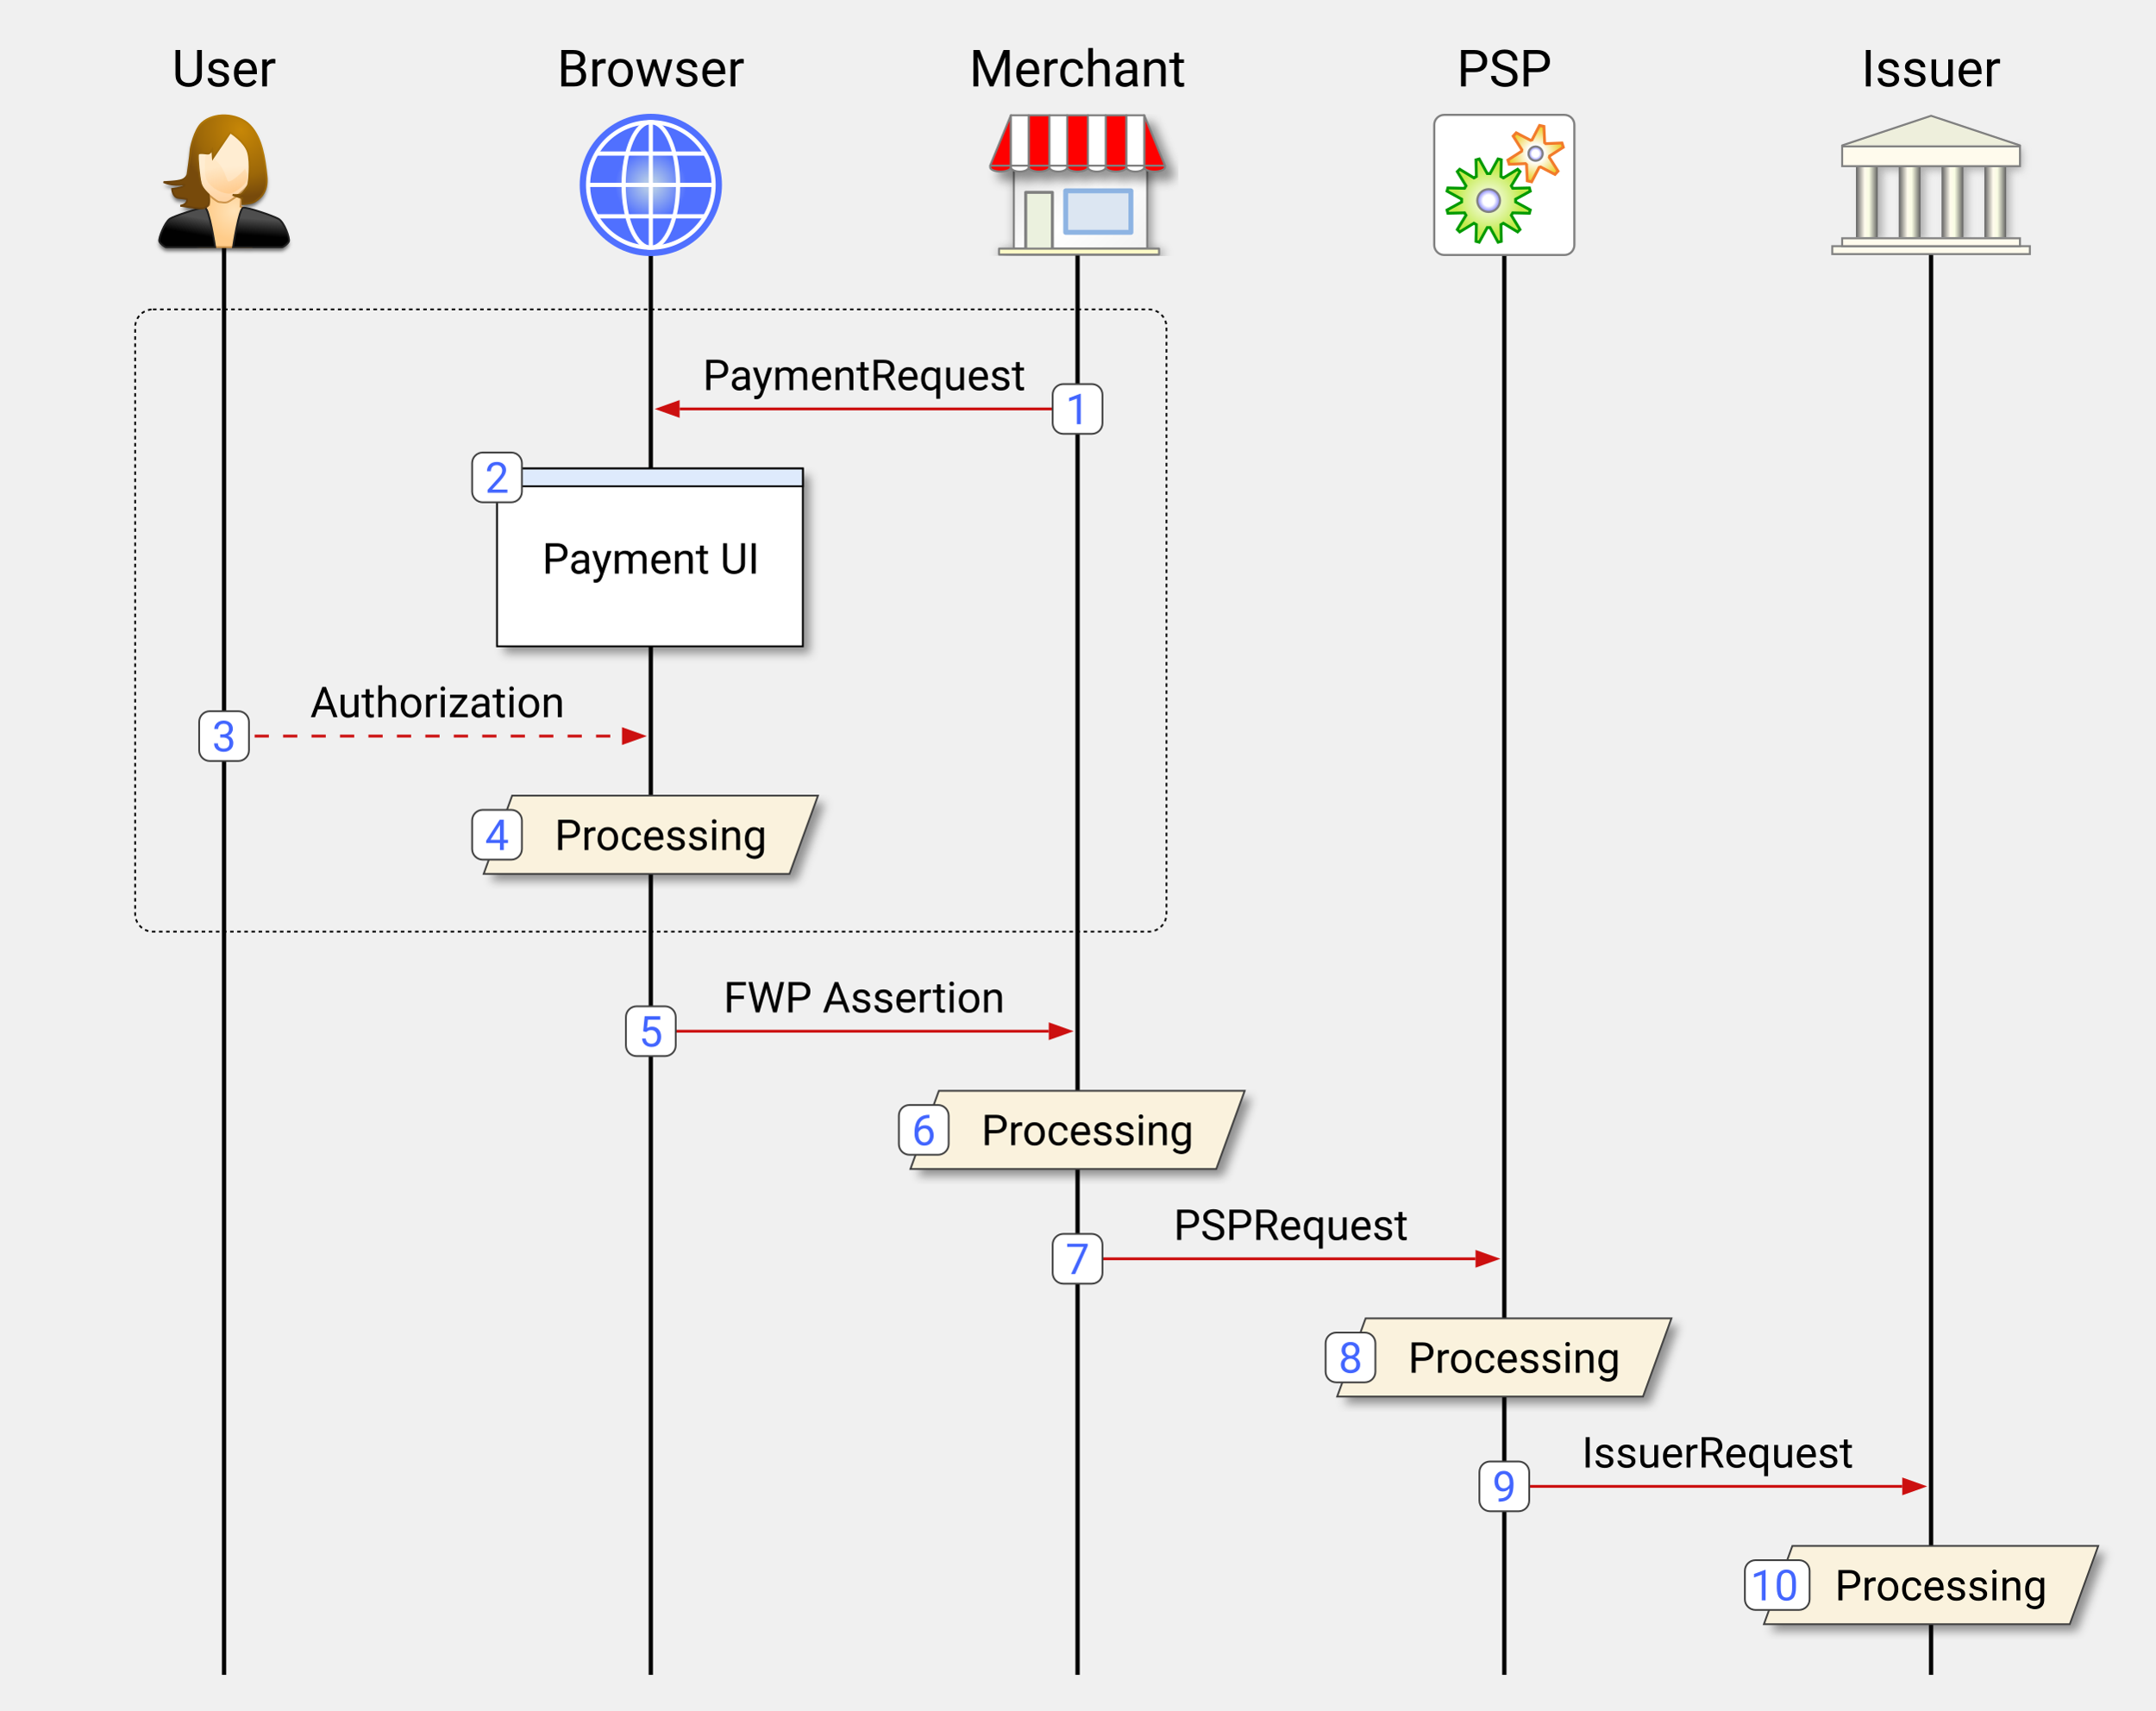
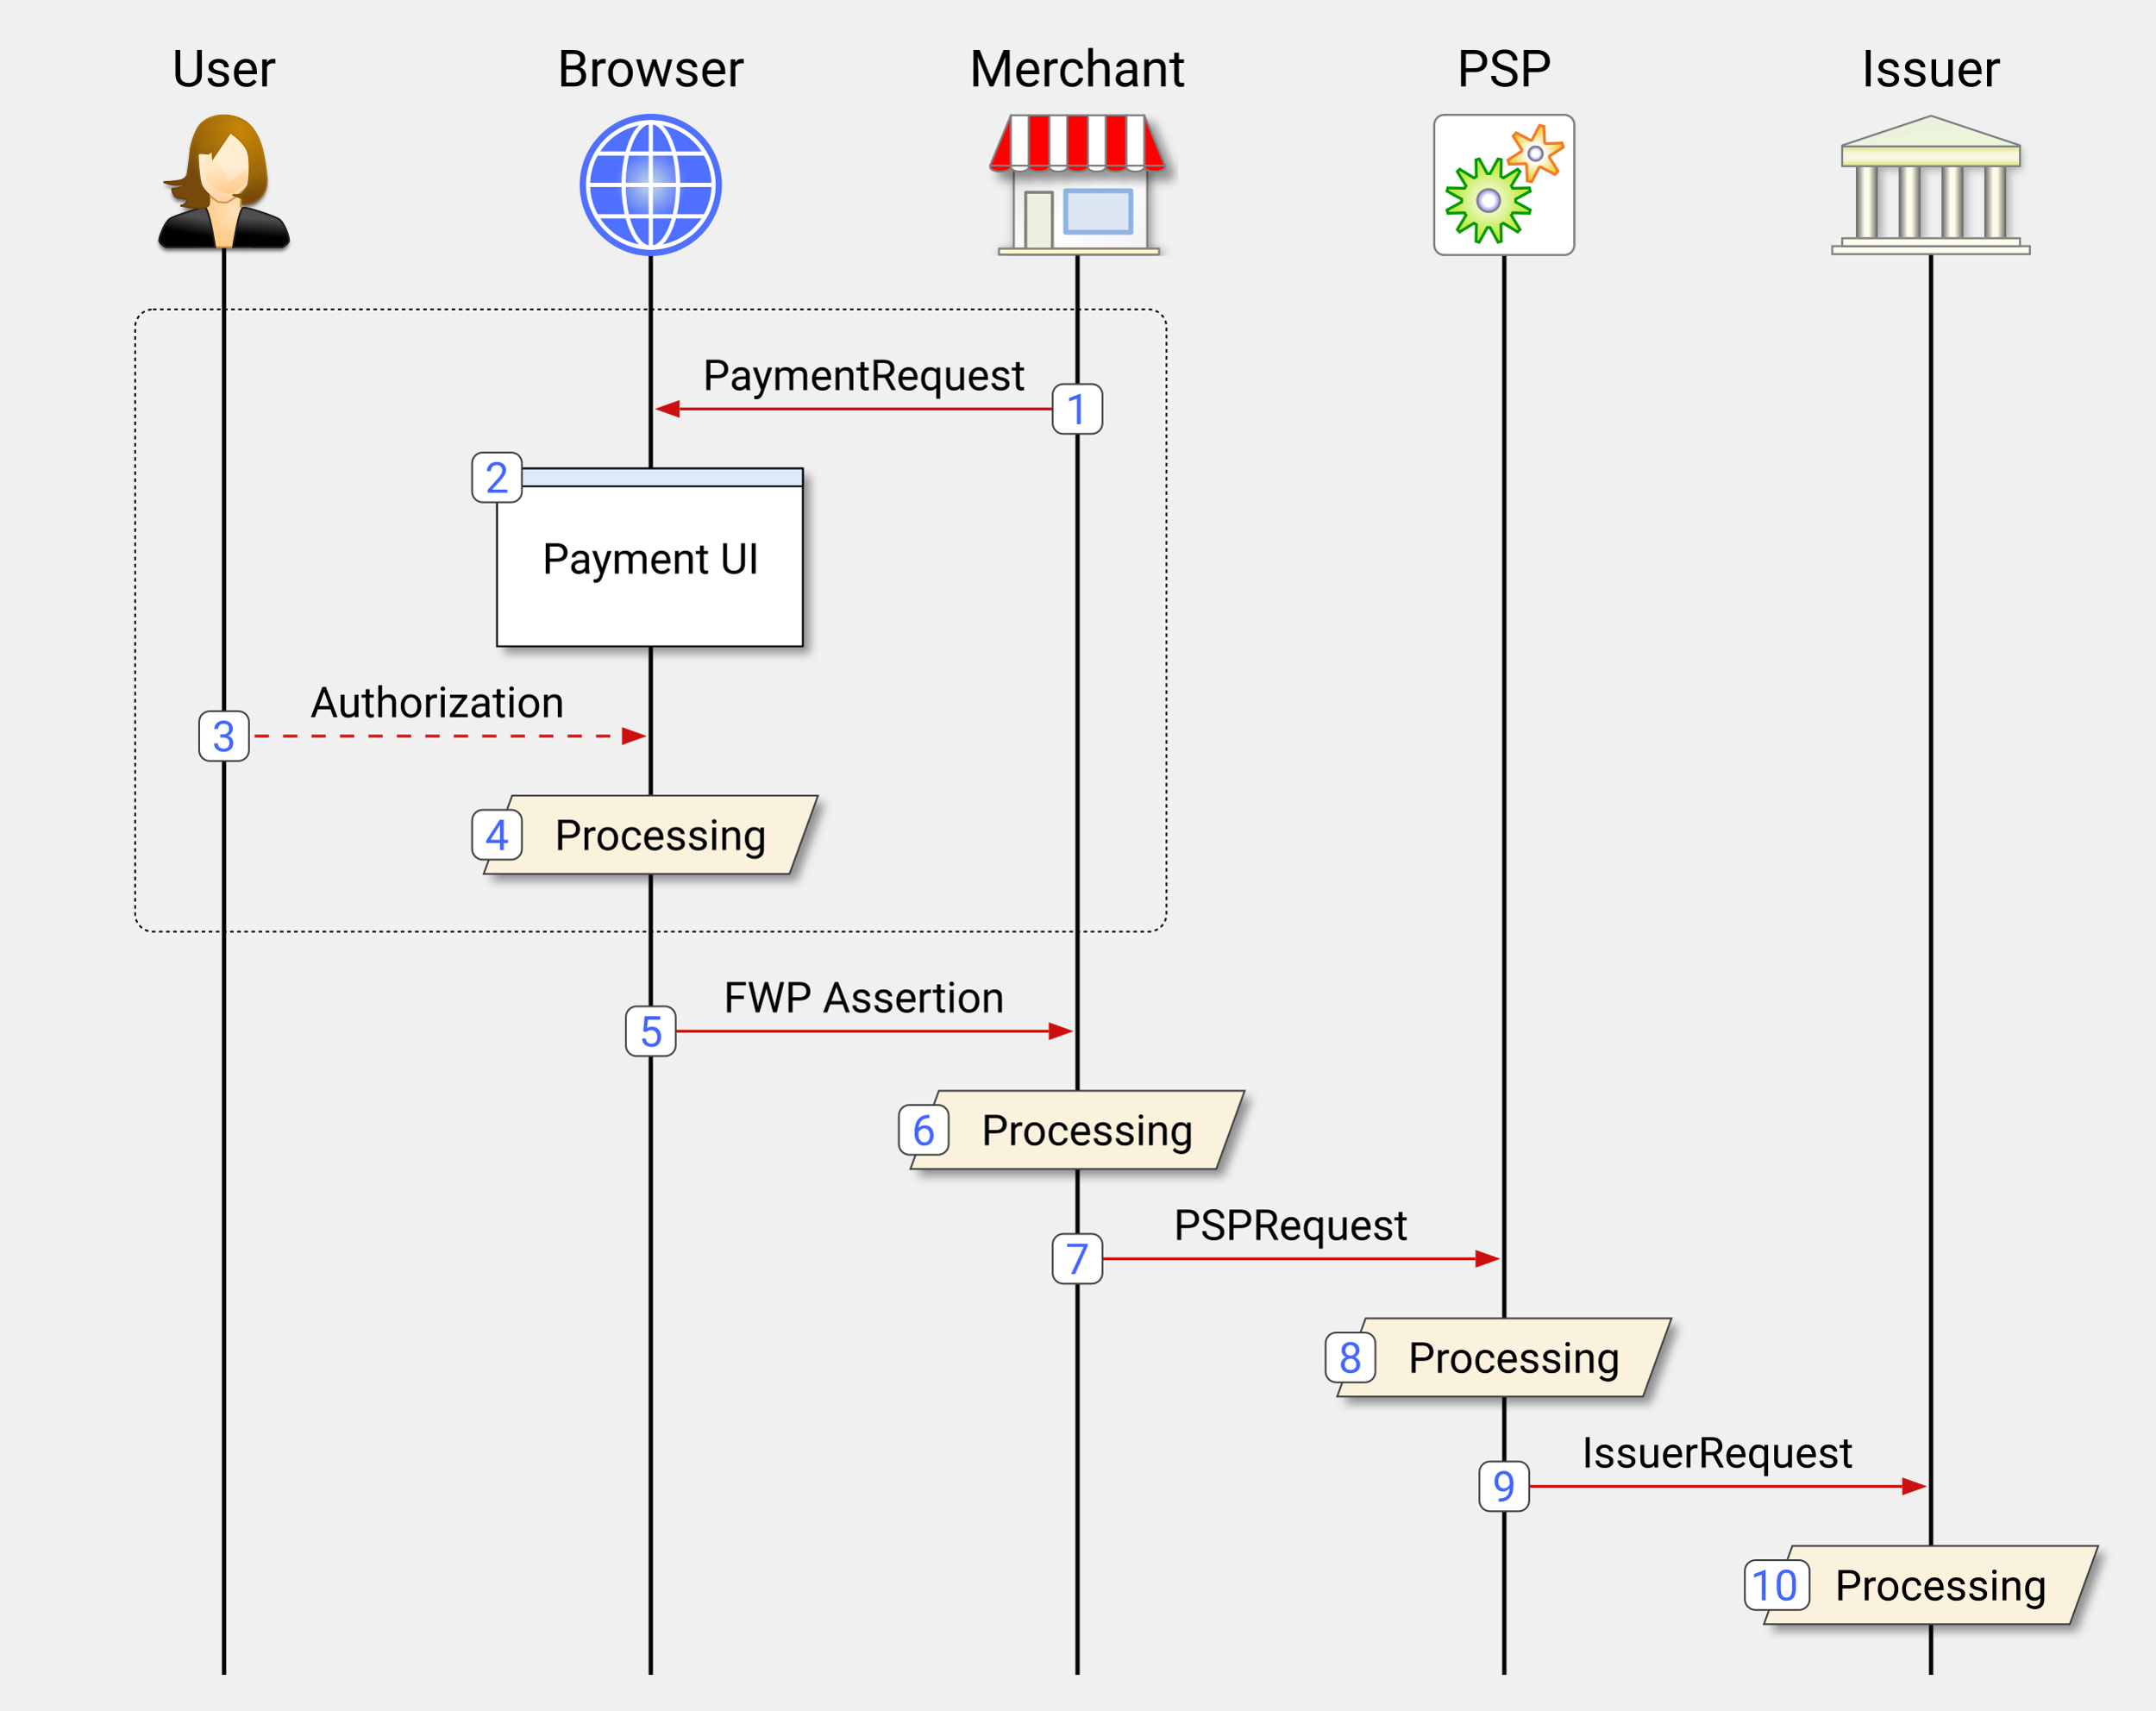
<svg xmlns="http://www.w3.org/2000/svg" viewBox="0 0 606 481">
  <defs>
    <filter id="dropShaddow">
      <feGaussianBlur stdDeviation="1.3" />
    </filter>
    <marker id="arrowHead" markerWidth="7" markerHeight="5" refX="0" refY="2.5" orient="auto" markerUnits="userSpaceOnUse">
      <polygon points="0 0, 7 2.5, 0 5" fill="#cc1010" />
    </marker>
    <marker id="arrowReturnHead" markerWidth="7" markerHeight="5" refX="0" refY="2.5" orient="auto" markerUnits="userSpaceOnUse">
      <polygon points="0 0, 7 2.5, 0 5" fill="#009000" />
    </marker>
  </defs>
  <line x1="63" y1="67" x2="63" y2="471" stroke-width="1.2" stroke="black" />
  <line x1="183" y1="67" x2="183" y2="471" stroke-width="1.2" stroke="black" />
  <line x1="303" y1="67" x2="303" y2="471" stroke-width="1.2" stroke="black" />
  <line x1="423" y1="67" x2="423" y2="471" stroke-width="1.2" stroke="black" />
  <line x1="543" y1="67" x2="543" y2="471" stroke-width="1.2" stroke="black" />
  <svg x="43" y="32.0" width="40" height="40.0" viewBox="0 0 128 128" version="1.1" id="svg3129">
    <defs id="defs3131">
      <linearGradient id="e">
        <stop stop-color="#010101" offset="0" id="stop3134" />
        <stop stop-color="#4e4e4e" offset="1" id="stop3136" />
      </linearGradient>
      <linearGradient id="a">
        <stop stop-color="#868aa8" stop-opacity=".686" offset="0" id="stop3139" />
        <stop stop-color="#a0a4bb" stop-opacity=".561" offset="1" id="stop3141" />
      </linearGradient>
      <linearGradient id="b">
        <stop stop-color="#ffe2ba" stop-opacity=".547" offset="0" id="stop3144" />
        <stop stop-color="#ffc684" offset="1" id="stop3146" />
      </linearGradient>
      <linearGradient id="c">
        <stop stop-color="#ffedd2" offset="0" id="stop3149" />
        <stop stop-color="#ffd5a5" offset="1" id="stop3151" />
      </linearGradient>
      <linearGradient id="d">
        <stop stop-color="#b3b3b3" offset="0" id="stop3154" />
        <stop stop-color="#ce964d" offset="1" id="stop3156" />
      </linearGradient>
      <filter id="f">
        <feGaussianBlur stdDeviation="0.314" id="feGaussianBlur3159" />
      </filter>
      <linearGradient id="y" y2="56.036" href="#c" gradientUnits="userSpaceOnUse" x2="4.821" gradientTransform="translate(41.286,2.5714)" y1="38.893" x1="3.571" />
      <linearGradient id="x" y2="58.036" href="#d" gradientUnits="userSpaceOnUse" x2="8.234" gradientTransform="translate(41.286,2.5714)" y1="34.993" x1="9.681" />
      <linearGradient id="w" y2="55.411" href="#b" gradientUnits="userSpaceOnUse" x2="6.161" gradientTransform="translate(41.286,2.5714)" y1="38.536" x1="1.786" />
      <radialGradient id="j" gradientUnits="userSpaceOnUse" cy="20.53" cx="3.489" gradientTransform="matrix(1,0,0,0.73258,61.286,8.1921)" r="19.097">
        <stop stop-color="#be984f" offset="0" id="stop3165" />
        <stop stop-color="#754c0a" offset="1" id="stop3167" />
      </radialGradient>
      <linearGradient id="v" y2="29.25" gradientUnits="userSpaceOnUse" x2="-7.321" gradientTransform="translate(61.286,2.5714)" y1="7.286" x1="-6.786">
        <stop stop-color="#b47a06" offset="0" id="stop3170" />
        <stop stop-color="#6a410c" offset="1" id="stop3172" />
      </linearGradient>
      <radialGradient id="i" gradientUnits="userSpaceOnUse" cy="26.852" cx="12.304" gradientTransform="matrix(-1.3742,-1.1543,1.6293,-1.9396,7.0338,90.784)" r="4.873">
        <stop stop-color="#b37a07" offset="0" id="stop3175" />
        <stop stop-color="#7c4f0b" offset="1" id="stop3177" />
      </radialGradient>
      <linearGradient id="u" y2="38.714" gradientUnits="userSpaceOnUse" x2="10.893" gradientTransform="translate(21.286,2.5714)" y1="16.214" x1="10">
        <stop stop-color="#af7606" offset="0" id="stop3180" />
        <stop stop-color="#6a410b" stop-opacity=".969" offset="1" id="stop3182" />
      </linearGradient>
      <linearGradient id="t" y2="100.86" gradientUnits="userSpaceOnUse" x2="15" gradientTransform="translate(81.286,2.5714)" y1="79.429" x1="-52.143">
        <stop stop-color="#a0a3bb" stop-opacity=".957" offset="0" id="stop3185" />
        <stop stop-color="#d0d1e2" offset="1" id="stop3187" />
      </linearGradient>
      <linearGradient id="s" y2="56.929" href="#a" gradientUnits="userSpaceOnUse" x2="-58.571" gradientTransform="translate(81.286,2.5714)" y1="101.57" x1="-16.25" />
      <linearGradient id="r" y2="90.5" gradientUnits="userSpaceOnUse" x2="-21.071" gradientTransform="translate(81.286,2.5714)" y1="72.464" x1="-58.214">
        <stop stop-color="#79819d" stop-opacity=".829" offset="0" id="stop3191" />
        <stop stop-color="#e2e2ed" stop-opacity=".424" offset="1" id="stop3193" />
      </linearGradient>
      <radialGradient id="h" gradientUnits="userSpaceOnUse" cy="93.388" cx="150.89" gradientTransform="matrix(-0.662,0.80825,-0.80978,-0.65231,267.69,34.405)" r="14.984">
        <stop stop-color="#ffe3b8" offset="0" id="stop3196" />
        <stop stop-color="#ffcc8a" offset="1" id="stop3198" />
      </radialGradient>
      <linearGradient id="q" y2="56.036" href="#c" gradientUnits="userSpaceOnUse" x2="4.821" gradientTransform="translate(81.286,32.571)" y1="38.893" x1="3.571" />
      <linearGradient id="p" y2="55.179" href="#d" gradientUnits="userSpaceOnUse" x2="7.699" gradientTransform="translate(81.286,32.571)" y1="34.993" x1="9.681" />
      <linearGradient id="o" y2="55.411" href="#b" gradientUnits="userSpaceOnUse" x2="6.161" gradientTransform="translate(83.286,32.571)" y1="38.536" x1="1.786" />
      <linearGradient id="n" y2="96.117" href="#e" gradientUnits="userSpaceOnUse" x2="69.827" gradientTransform="translate(1.2857,2.5714)" y1="105.18" x1="68.16" />
      <radialGradient id="g" gradientUnits="userSpaceOnUse" cy="41.346" cx="141.71" gradientTransform="matrix(-1.0275,0.58941,-0.64296,-1.1208,268.12,14.284)" r="28.364">
        <stop stop-color="#b37906" offset="0" id="stop3205" style="stop-color:#c78707;stop-opacity:1;" />
        <stop stop-color="#976408" offset="0.683" id="stop3207" style="stop-color:#9c6708;stop-opacity:1;" />
        <stop stop-color="#74490b" offset="1" id="stop3209" style="stop-color:#774a0b;stop-opacity:1;" />
      </radialGradient>
      <linearGradient id="m" y2="82.286" gradientUnits="userSpaceOnUse" x2="122.14" gradientTransform="translate(-58.714,2.5714)" y1="45.5" x1="144.11">
        <stop stop-color="#b77c06" offset="0" id="stop3212" />
        <stop stop-color="#69410c" offset="1" id="stop3214" />
      </linearGradient>
      <linearGradient id="l" y2="97.188" href="#e" gradientUnits="userSpaceOnUse" x2="66.077" gradientTransform="matrix(-1,0,0,1,172.39,2.5714)" y1="106.26" x1="66.731" />
      <linearGradient id="k" y2="56.929" href="#a" gradientUnits="userSpaceOnUse" x2="-58.571" gradientTransform="translate(380,2)" y1="101.57" x1="-16.25" />
      <filter id="z">
        <feGaussianBlur stdDeviation="1.055" id="feGaussianBlur3219" />
      </filter>
      <linearGradient href="#c" id="linearGradient3279" gradientUnits="userSpaceOnUse" gradientTransform="matrix(1.656798,0,0,1.656798,54.82269,-16.61489)" x1="3.571" y1="38.893" x2="4.821" y2="56.036" />
      <linearGradient href="#d" id="linearGradient3281" gradientUnits="userSpaceOnUse" gradientTransform="matrix(1.656798,0,0,1.656798,54.82269,-16.61489)" x1="9.681" y1="34.993" x2="7.699" y2="55.179" />
      <radialGradient href="#h" id="radialGradient3284" gradientUnits="userSpaceOnUse" gradientTransform="matrix(-1.0968,1.339107,-1.341642,-1.080746,363.6564,-13.57632)" cx="150.89" cy="93.388" r="14.984" />
      <linearGradient href="#b" id="linearGradient3309" gradientUnits="userSpaceOnUse" gradientTransform="translate(83.286,32.571)" x1="1.786" y1="38.536" x2="6.161" y2="55.411" />
      <linearGradient href="#e" id="linearGradient3312" gradientUnits="userSpaceOnUse" gradientTransform="matrix(-1.656798,0,0,1.656798,205.7636,-66.31816)" x1="66.731" y1="106.26" x2="66.077" y2="97.188" />
      <radialGradient href="#g" id="radialGradient3315" gradientUnits="userSpaceOnUse" gradientTransform="matrix(-1.70236,0.9765331,-1.065255,-1.856939,364.3688,-46.91275)" cx="141.71" cy="41.346" r="28.364" />
      <linearGradient href="#m" id="linearGradient3317" gradientUnits="userSpaceOnUse" gradientTransform="matrix(1.656798,0,0,1.656798,-177.129,-66.31816)" x1="144.11" y1="45.5" x2="122.14" y2="82.286" />
      <linearGradient href="#e" id="linearGradient3320" gradientUnits="userSpaceOnUse" gradientTransform="matrix(1.656798,0,0,1.656798,-77.72162,-66.31816)" x1="68.16" y1="105.18" x2="69.827" y2="96.117" />
    </defs>
    <g transform="matrix(1.656798,0,0,1.656798,-574.7538,-66.31816)" id="g3223" style="opacity:0.572;filter:url(#z)">
      <path d="m 395.19,79.812 -17.875,1.781 0.188,9.906 -2.25,1.562 c -0.021,-0.007 -0.041,-0.028 -0.062,-0.031 -2.33,-0.357 -19.08,5.969 -19.08,5.969 -1.282,0.566 -6.295,10.673 -5.781,12.25 0.432,1.326 3.13,3.25 3.844,3.25 0.714,0 26.531,-0.031 26.531,-0.031 0,0 1.4e-4,-0.062 0,-0.062 l 19.812,0.125 v -0.062 c 7.6,0.009 15.965,0.031 16.406,0.031 0.714,0 3.38,-1.924 3.812,-3.25 0.514,-1.577 -4.468,-11.684 -5.75,-12.25 0,0 -15.834,-5.982 -18.812,-5.969 l -1.719,-0.625 0.73,-12.595 z" id="path3227" />
      <path d="m 379.11,61.429 0.357,4.643 9.464,-13.929 c 0,0 9.643,6.071 9.821,10.714 0.179,4.643 0.179,16.964 0,17.679 -0.18,0.714 -2.68,4.464 -3.93,5.178 -1.25,0.714 -4.643,0.357 -4.643,0.357 l 5.179,1.786 0.179,3.214 c 0,0 5,-0.179 6.786,-1.429 1.786,-1.25 7.321,-4.286 6.25,-13.929 -1.08,-9.642 -3.58,-22.856 -8.94,-27.32 -5.35,-4.464 -10.89,-5.357 -13.57,-5.536 -2.679,-0.179 -8.214,-1.071 -12.679,4.286 -4.464,5.357 -6.071,13.393 -6.071,15 0,1.607 -1.607,12.679 -1.607,12.679 0,0 -0.357,1.964 -2.857,3.036 -2.5,1.071 -10.179,1.25 -10.179,1.25 2.899,1.265 5.975,1.671 9.107,1.429 0.714,-0.179 3.304,-0.446 2.054,0.625 -1.25,1.071 -6.518,1.696 -6.518,1.696 0,0 0.268,4.464 3.482,4.821 3.214,0.357 4.018,0.536 4.018,0.536 0,0 1.161,-0.179 0.446,1.607 -0.714,1.786 -3.482,2.143 -3.482,2.143 0,0 11.607,1.964 12.857,1.25 1.25,-0.714 1.872,-0.78 2.321,-1.607 0.911,-1.674 0.179,-5.714 0.179,-5.714 0,0 -3.571,-3.214 -4.286,-5.893 -0.714,-2.679 -1.964,-14.821 -1.429,-16.071 0.536,-1.25 5.179,0 5.893,-0.357 0.72,-0.359 1.79,-2.144 1.79,-2.144 z" id="path3231" />
    </g>
    <path style="fill:url(#radialGradient3284);stroke:#ce954d;stroke-width:1.65px" id="path3257" d="m 50.382,65.547 0.296,16.433 -9.765,6.749 0.888,31.105 47.048,0.293 -2.071,-33.746 -7.989,-2.935 1.19,-20.844 z" />
    <path style="fill:url(#linearGradient3279);stroke:url(#linearGradient3281);stroke-width:1.657px" id="path3259" d="m 39.178,45.248 c 0,0 3.081,16.125 5.021,20.501 1.884,4.25 13.18,13.598 15.272,13.598 2.092,0 5.217,1.195 8.083,-0.087 4.856,-2.171 15.63,-11.372 17.231,-13.93 3.546,-5.668 2.798,-30.84 2.798,-30.84 L 69.58,10.821 40.011,28.093 z" />
    <path style="fill:url(#linearGradient3309);filter:url(#f)" id="path3261" d="m 98.107,80.571 c -2.722,3.171 -6.603,5.214 -8.036,5.357 -3.571,0.357 -10.488,-2.801 -12.679,-7.321 -1.871,-3.86 -0.536,-15.179 -0.536,-15.179 0,0 4.525,2.521 7.758,6.86 2.589,3.475 3.966,8.949 4.385,9.033 2.232,0.446 8.839,-6.071 9.018,-6.786 0.179,-0.714 3.053,4.58 0.09,8.036 z" transform="matrix(1.656798,0,0,1.656798,-79.85176,-70.57845)" />
    <path d="m 56.006,120.02 c 0,0 -5.325,-34.91 -9.172,-35.504 -3.846,-0.592 -28.315,7.645 -31.589,9.904 -4.734,3.266 -10.388,17.661 -9.536,20.274 0.716,2.197 5.152,5.376 6.336,5.376 1.185,0 43.961,-0.05 43.961,-0.05 z" id="path3265" style="fill:url(#linearGradient3320);stroke:#1f1f1f;stroke-width:1.657px" />
    <path d="M 53.343,32.143 53.935,39.835 69.615,16.758 c 0,0 13.105,8.146 15.958,17.961 2.8,9.63 0.61,27.897 0.314,29.08 -0.296,1.183 -4.438,7.396 -6.509,8.58 -2.071,1.183 -7.692,0.592 -7.692,0.592 l 8.58,2.959 0.296,5.325 c 0,0 8.284,-0.296 11.243,-2.367 C 94.763,76.817 103.935,71.787 102.159,55.81 100.384,39.834 98.183,22.163 87.367,10.545 81.851,4.621 72.972,1.622 64.882,1.374 57.494,1.147 49.254,3.403 43.876,8.474 37.374,14.605 33.817,30.664 33.817,33.326 c 0,2.663 -2.663,21.007 -2.663,21.007 0,0 -0.592,3.254 -4.734,5.03 -4.142,1.775 -16.865,2.071 -16.865,2.071 4.803,2.096 9.9,2.768 15.089,2.367 1.183,-0.296 5.473,-0.74 3.402,1.035 -2.071,1.775 -10.799,2.811 -10.799,2.811 0,0 0.444,7.396 5.769,7.988 5.325,0.592 6.657,0.888 6.657,0.888 0,0 1.923,-0.296 0.74,2.663 -1.183,2.959 -5.769,3.55 -5.769,3.55 0,0 19.23,3.254 21.301,2.071 2.071,-1.183 3.101,-1.293 3.846,-2.663 1.509,-2.773 0.296,-9.467 0.296,-9.467 0,0 -5.917,-5.325 -7.101,-9.763 -1.183,-4.438 -3.254,-24.555 -2.367,-26.626 0.888,-2.071 8.58,0 9.763,-0.592 1.185,-0.593 2.961,-3.552 2.961,-3.552 z" id="path3267" style="fill:url(#radialGradient3315);stroke:url(#linearGradient3317);stroke-width:1.657px" />
    <path d="m 72.042,120.02 c 0,0 5.325,-34.91 9.172,-35.504 3.846,-0.592 26,6.891 31.589,9.904 5.588,3.013 10.388,17.661 9.536,20.274 -0.716,2.197 -5.152,5.376 -6.336,5.376 -1.176,0 -43.957,-0.05 -43.957,-0.05 z" id="path3269" style="fill:url(#linearGradient3312);stroke:#1f1f1f;stroke-width:1.657px" />
  </svg>
  <text x="63" y="24.3" fill="black" font-family="Roboto,sans-serif" font-size="14.4" text-anchor="middle">User</text>
  <svg x="163" y="32.0" width="40" height="40.0" viewBox="0 0 68 68">
    <defs>
      <radialGradient id="browserWorld">
        <stop offset="0.09" stop-color="#afc6e9" />
        <stop offset="0.5" stop-color="#5070ff" />
      </radialGradient>
    </defs>
    <circle cx="34" cy="34" r="34" fill="url(#browserWorld)" />
    <g fill="none" stroke="white" stroke-width="2">
      <circle cx="34" cy="34" r="30" />
      <ellipse cx="34" cy="34" rx="13" ry="30" />
      <line x1="34" y1="4" x2="34" y2="64" />
      <line x1="4" y1="34" x2="64" y2="34" />
      <line x1="7.5" y1="19" x2="60.5" y2="19" />
      <line x1="7.5" y1="49" x2="60.5" y2="49" />
    </g>
  </svg>
  <text x="183" y="24.3" fill="black" font-family="Roboto,sans-serif" font-size="14.4" text-anchor="middle">Browser</text>
  <svg x="274.667" y="32.0" width="56.667" height="40.0" viewBox="0 0 68 48" version="1.1">
    <defs>
      <filter id="fx0" x="-128" y="-72" width="1536" height="864" filterUnits="userSpaceOnUse" primitiveUnits="userSpaceOnUse">
        <feComponentTransfer color-interpolation-filters="sRGB" id="feComponentTransfer10">
          <feFuncR type="discrete" tableValues="0 0" id="feFuncR2" />
          <feFuncG type="discrete" tableValues="0 0" id="feFuncG4" />
          <feFuncB type="discrete" tableValues="0 0" id="feFuncB6" />
          <feFuncA type="linear" slope="0.4" intercept="0" id="feFuncA8" />
        </feComponentTransfer>
        <feGaussianBlur stdDeviation="1.778 1.778" id="feGaussianBlur12" />
      </filter>
      <filter id="fx1" x="-128" y="-72" width="1536" height="864" filterUnits="userSpaceOnUse" primitiveUnits="userSpaceOnUse">
        <feComponentTransfer color-interpolation-filters="sRGB" id="feComponentTransfer23">
          <feFuncR type="discrete" tableValues="0 0" id="feFuncR15" />
          <feFuncG type="discrete" tableValues="0 0" id="feFuncG17" />
          <feFuncB type="discrete" tableValues="0 0" id="feFuncB19" />
          <feFuncA type="linear" slope="0.4" intercept="0" id="feFuncA21" />
        </feComponentTransfer>
        <feGaussianBlur stdDeviation="1.778 1.778" id="feGaussianBlur25" />
      </filter>
      <clipPath id="clip2">
        <rect x="0" y="0" width="1280" height="720" />
      </clipPath>
      <clipPath id="clip3">
        <rect x="-2" y="-2" width="73" height="46" />
      </clipPath>
      <clipPath id="clip4">
        <rect x="0" y="0" width="69" height="44" />
      </clipPath>
      <linearGradient x1="291" y1="69" x2="327" y2="105" gradientUnits="userSpaceOnUse" spreadMethod="reflect" id="fill5" gradientTransform="translate(-274,-55)">
        <stop offset="0" stop-color="#E6E6E6" id="stop37" />
        <stop offset="0.006" stop-color="#E6E6E6" id="stop39" />
        <stop offset="0.49" stop-color="#FFFFFF" id="stop41" />
        <stop offset="1" stop-color="#F2F2F2" id="stop43" />
      </linearGradient>
      <clipPath id="clip6">
        <rect x="-2" y="-2" width="77" height="38" />
      </clipPath>
      <clipPath id="clip7">
        <rect x="0" y="0" width="74" height="34" />
      </clipPath>
    </defs>
    <g clip-path="url(#clip3)" filter="url(#fx0)" transform="translate(1,12)">
      <g clip-path="url(#clip4)">
        <rect x="12.329" y="7.328" width="45" height="27" stroke="#7f7f7f" stroke-linejoin="round" stroke-miterlimit="10" fill="#ff0000" />
        <rect x="16.329" y="15.329" width="9" height="20" stroke="#7f7f7f" stroke-linejoin="round" stroke-miterlimit="10" fill="#ebf1de" />
        <rect x="0" y="0" width="14" height="22" stroke="#8eb4e3" stroke-width="2" stroke-linejoin="round" stroke-miterlimit="10" fill="#dce6f2" transform="matrix(0,-1,-1,0,51.8284,28.8284)" />
        <path d="m 25.328,25.328 1e-4,1e-4" stroke="#4a7ebb" stroke-linejoin="round" stroke-miterlimit="10" fill="none" fill-rule="evenodd" />
        <rect x="7.328" y="34.328" width="54" height="2" stroke="#7f7f7f" stroke-linejoin="round" stroke-miterlimit="10" fill="#fdfac7" />
      </g>
    </g>
    <rect x="12.5" y="18.5" width="45" height="27" stroke="#7f7f7f" stroke-width="0.667" stroke-linejoin="round" stroke-miterlimit="10" fill="url(#fill5)" style="fill:url(#fill5)" />
    <rect x="16.5" y="26.5" width="9" height="20" stroke="#7f7f7f" stroke-linejoin="round" stroke-miterlimit="10" fill="#ebf1de" />
    <rect x="-40" y="-52" width="14" height="22" stroke="#8eb4e3" stroke-width="1.667" stroke-linejoin="round" stroke-miterlimit="10" fill="#dce6f2" transform="matrix(0,-1,-1,0,0,0)" />
    <path d="m 25.5,36.5 v 10e-5" stroke="#4a7ebb" stroke-linejoin="round" stroke-miterlimit="10" fill="none" fill-rule="evenodd" />
    <g clip-path="url(#clip6)" filter="url(#fx1)" transform="translate(0,-4)">
      <g clip-path="url(#clip7)">
        <path d="m 7.328,24.828 c 0,-0.829 1.567,-1.5 3.5,-1.5 1.933,0 3.5,0.671 3.5,1.5 0,0.828 -1.567,1.5 -3.5,1.5 -1.933,0 -3.5,-0.672 -3.5,-1.5 z" stroke="#7f7f7f" stroke-linejoin="round" stroke-miterlimit="10" fill="#ff0000" fill-rule="evenodd" />
        <path d="m 20.328,24.828 c 0,-0.829 1.567,-1.5 3.5,-1.5 1.933,0 3.5,0.671 3.5,1.5 0,0.828 -1.567,1.5 -3.5,1.5 -1.933,0 -3.5,-0.672 -3.5,-1.5 z" stroke="#7f7f7f" stroke-linejoin="round" stroke-miterlimit="10" fill="#ff0000" fill-rule="evenodd" />
        <path d="m 33.328,24.828 c 0,-0.829 1.567,-1.5 3.5,-1.5 1.933,0 3.5,0.671 3.5,1.5 0,0.828 -1.567,1.5 -3.5,1.5 -1.933,0 -3.5,-0.672 -3.5,-1.5 z" stroke="#7f7f7f" stroke-linejoin="round" stroke-miterlimit="10" fill="#ff0000" fill-rule="evenodd" />
        <path d="m 46.328,24.828 c 0,-0.829 1.567,-1.5 3.5,-1.5 1.933,0 3.5,0.671 3.5,1.5 0,0.828 -1.567,1.5 -3.5,1.5 -1.933,0 -3.5,-0.672 -3.5,-1.5 z" stroke="#7f7f7f" stroke-linejoin="round" stroke-miterlimit="10" fill="#ff0000" fill-rule="evenodd" />
        <path d="m 59.328,24.828 c 0,-0.829 1.567,-1.5 3.5,-1.5 1.933,0 3.5,0.671 3.5,1.5 0,0.828 -1.567,1.5 -3.5,1.5 -1.933,0 -3.5,-0.672 -3.5,-1.5 z" stroke="#7f7f7f" stroke-linejoin="round" stroke-miterlimit="10" fill="#ff0000" fill-rule="evenodd" />
        <path d="m 14.329,24.828 c 0,-0.829 1.343,-1.5 3,-1.5 1.657,0 3,0.671 3,1.5 0,0.828 -1.343,1.5 -3,1.5 -1.657,0 -3,-0.672 -3,-1.5 z" stroke="#7f7f7f" stroke-linejoin="round" stroke-miterlimit="10" fill="#ffffff" fill-rule="evenodd" />
        <path d="m 27.328,24.828 c 0,-0.829 1.343,-1.5 3,-1.5 1.657,0 3,0.671 3,1.5 0,0.828 -1.343,1.5 -3,1.5 -1.657,0 -3,-0.672 -3,-1.5 z" stroke="#7f7f7f" stroke-linejoin="round" stroke-miterlimit="10" fill="#ffffff" fill-rule="evenodd" />
        <path d="m 40.328,24.828 c 0,-0.829 1.343,-1.5 3,-1.5 1.657,0 3,0.671 3,1.5 0,0.828 -1.343,1.5 -3,1.5 -1.657,0 -3,-0.672 -3,-1.5 z" stroke="#7f7f7f" stroke-linejoin="round" stroke-miterlimit="10" fill="#ffffff" fill-rule="evenodd" />
        <path d="m 53.328,24.828 c 0,-0.829 1.343,-1.5 3,-1.5 1.657,0 3,0.671 3,1.5 0,0.828 -1.343,1.5 -3,1.5 -1.657,0 -3,-0.672 -3,-1.5 z" stroke="#7f7f7f" stroke-linejoin="round" stroke-miterlimit="10" fill="#ffffff" fill-rule="evenodd" />
        <path d="M 0,17 V 0 l 7,17 z" stroke="#7f7f7f" stroke-linejoin="round" stroke-miterlimit="10" fill="#ff0000" fill-rule="evenodd" transform="matrix(-1,0,0,1,14.3285,7.32848)" />
        <rect x="20.329" y="7.328" width="7" height="17" stroke="#7f7f7f" stroke-linejoin="round" stroke-miterlimit="10" fill="#ff0000" />
        <rect x="33.328" y="7.328" width="7" height="17" stroke="#7f7f7f" stroke-linejoin="round" stroke-miterlimit="10" fill="#ff0000" />
        <rect x="46.328" y="7.328" width="7" height="17" stroke="#7f7f7f" stroke-linejoin="round" stroke-miterlimit="10" fill="#ff0000" />
        <path d="M 59.328,24.328 V 7.328 l 7,17 z" stroke="#7f7f7f" stroke-linejoin="round" stroke-miterlimit="10" fill="#ff0000" fill-rule="evenodd" />
        <rect x="14.329" y="7.328" width="6" height="17" stroke="#7f7f7f" stroke-linejoin="round" stroke-miterlimit="10" fill="#ffffff" />
        <rect x="27.329" y="7.328" width="6" height="17" stroke="#7f7f7f" stroke-linejoin="round" stroke-miterlimit="10" fill="#ffffff" />
        <rect x="40.328" y="7.328" width="6" height="17" stroke="#7f7f7f" stroke-linejoin="round" stroke-miterlimit="10" fill="#ffffff" />
        <rect x="53.328" y="7.328" width="6" height="17" stroke="#7f7f7f" stroke-linejoin="round" stroke-miterlimit="10" fill="#ffffff" />
      </g>
    </g>
    <path d="m 4.5,18 c 0,-0.829 1.567,-1.5 3.5,-1.5 1.933,0 3.5,0.671 3.5,1.5 0,0.828 -1.567,1.5 -3.5,1.5 -1.933,0 -3.5,-0.672 -3.5,-1.5 z" stroke="#7f7f7f" stroke-width="0.667" stroke-linejoin="round" stroke-miterlimit="10" fill="#ff0000" fill-rule="evenodd" />
    <path d="m 17.5,18 c 0,-0.829 1.567,-1.5 3.5,-1.5 1.933,0 3.5,0.671 3.5,1.5 0,0.828 -1.567,1.5 -3.5,1.5 -1.933,0 -3.5,-0.672 -3.5,-1.5 z" stroke="#7f7f7f" stroke-width="0.667" stroke-linejoin="round" stroke-miterlimit="10" fill="#ff0000" fill-rule="evenodd" />
    <path d="m 30.5,18 c 0,-0.829 1.567,-1.5 3.5,-1.5 1.933,0 3.5,0.671 3.5,1.5 0,0.828 -1.567,1.5 -3.5,1.5 -1.933,0 -3.5,-0.672 -3.5,-1.5 z" stroke="#7f7f7f" stroke-width="0.667" stroke-linejoin="round" stroke-miterlimit="10" fill="#ff0000" fill-rule="evenodd" />
    <path d="m 43.5,18 c 0,-0.829 1.567,-1.5 3.5,-1.5 1.933,0 3.5,0.671 3.5,1.5 0,0.828 -1.567,1.5 -3.5,1.5 -1.933,0 -3.5,-0.672 -3.5,-1.5 z" stroke="#7f7f7f" stroke-width="0.667" stroke-linejoin="round" stroke-miterlimit="10" fill="#ff0000" fill-rule="evenodd" />
    <path d="m 56.5,18 c 0,-0.829 1.567,-1.5 3.5,-1.5 1.933,0 3.5,0.671 3.5,1.5 0,0.828 -1.567,1.5 -3.5,1.5 -1.933,0 -3.5,-0.672 -3.5,-1.5 z" stroke="#7f7f7f" stroke-width="0.667" stroke-linejoin="round" stroke-miterlimit="10" fill="#ff0000" fill-rule="evenodd" />
    <path d="m 11.5,18 c 0,-0.829 1.343,-1.5 3,-1.5 1.657,0 3,0.671 3,1.5 0,0.828 -1.343,1.5 -3,1.5 -1.657,0 -3,-0.672 -3,-1.5 z" stroke="#7f7f7f" stroke-width="0.667" stroke-linejoin="round" stroke-miterlimit="10" fill="#ffffff" fill-rule="evenodd" />
    <path d="m 24.5,18 c 0,-0.829 1.343,-1.5 3,-1.5 1.657,0 3,0.671 3,1.5 0,0.828 -1.343,1.5 -3,1.5 -1.657,0 -3,-0.672 -3,-1.5 z" stroke="#7f7f7f" stroke-width="0.667" stroke-linejoin="round" stroke-miterlimit="10" fill="#ffffff" fill-rule="evenodd" />
    <path d="m 37.5,18 c 0,-0.829 1.343,-1.5 3,-1.5 1.657,0 3,0.671 3,1.5 0,0.828 -1.343,1.5 -3,1.5 -1.657,0 -3,-0.672 -3,-1.5 z" stroke="#7f7f7f" stroke-width="0.667" stroke-linejoin="round" stroke-miterlimit="10" fill="#ffffff" fill-rule="evenodd" />
    <path d="m 50.5,18 c 0,-0.829 1.343,-1.5 3,-1.5 1.657,0 3,0.671 3,1.5 0,0.828 -1.343,1.5 -3,1.5 -1.657,0 -3,-0.672 -3,-1.5 z" stroke="#7f7f7f" stroke-width="0.667" stroke-linejoin="round" stroke-miterlimit="10" fill="#ffffff" fill-rule="evenodd" />
    <path d="m 11.5,17.5 v -17 l -7,17 z" stroke="#7f7f7f" stroke-width="0.667" stroke-linejoin="round" stroke-miterlimit="10" fill="#ff0000" fill-rule="evenodd" />
    <rect x="17.5" y="0.5" width="7" height="17" stroke="#7f7f7f" stroke-width="0.667" stroke-linejoin="round" stroke-miterlimit="10" fill="#ff0000" />
    <rect x="30.5" y="0.5" width="7" height="17" stroke="#7f7f7f" stroke-width="0.667" stroke-linejoin="round" stroke-miterlimit="10" fill="#ff0000" />
    <rect x="43.5" y="0.5" width="7" height="17" stroke="#7f7f7f" stroke-width="0.667" stroke-linejoin="round" stroke-miterlimit="10" fill="#ff0000" />
    <path d="m 56.5,17.5 v -17 l 7,17 z" stroke="#7f7f7f" stroke-width="0.667" stroke-linejoin="round" stroke-miterlimit="10" fill="#ff0000" fill-rule="evenodd" />
    <rect x="11.5" y="0.5" width="6" height="17" stroke="#7f7f7f" stroke-width="0.667" stroke-linejoin="round" stroke-miterlimit="10" fill="#ffffff" />
    <rect x="24.5" y="0.5" width="6" height="17" stroke="#7f7f7f" stroke-width="0.667" stroke-linejoin="round" stroke-miterlimit="10" fill="#ffffff" />
    <rect x="37.5" y="0.5" width="6" height="17" stroke="#7f7f7f" stroke-width="0.667" stroke-linejoin="round" stroke-miterlimit="10" fill="#ffffff" />
    <rect x="50.5" y="0.5" width="6" height="17" stroke="#7f7f7f" stroke-width="0.667" stroke-linejoin="round" stroke-miterlimit="10" fill="#ffffff" />
    <rect x="7.5" y="45.5" width="54" height="2" stroke="#7f7f7f" stroke-width="0.667" stroke-linejoin="round" stroke-miterlimit="10" fill="#fdfac7" />
  </svg>
  <text x="303" y="24.3" fill="black" font-family="Roboto,sans-serif" font-size="14.4" text-anchor="middle">Merchant</text>
  <svg x="403" y="32.0" width="40" height="40.0" viewBox="0 0 1000 1000">
    <defs>
      <radialGradient cx="0.5" cy="0.5" id="bigGearGid" r="0.5" spreadMethod="pad">
        <stop offset="0.0" stop-color="white" />
        <stop offset="0.8" stop-color="#c4eb4e" />
      </radialGradient>
      <radialGradient cx="0.5" cy="0.5" id="smallGearGid" r="0.5" spreadMethod="pad">
        <stop offset="0.3" stop-color="white" />
        <stop offset="1.0" stop-color="#eccb1e" />
      </radialGradient>
      <radialGradient cx="0.5" cy="0.5" id="shaftGid" r="0.5" spreadMethod="pad">
        <stop offset="0.5" stop-color="white" />
        <stop offset="1.0" stop-color="#8080ff" />
      </radialGradient>
    </defs>
    <rect x="7.5" y="7.5" width="985" height="985" rx="70" fill="white" stroke="grey" stroke-width="15" />
    <path stroke="#009a00" stroke-width="20" fill="url(#bigGearGid)" d="M399.9,799.7 456.2,902.6 479,896.5 476.3,779.3 493.5,769.3 593.6,830.3 610.3,813.6 549.3,713.5 559.3,696.3 676.5,699 682.6,676.2 579.7,619.9 579.7,600.1 682.6,543.8 676.5,521 559.3,523.7 549.3,506.5 610.3,406.4 593.6,389.7 493.5,450.7 476.3,440.7 479,323.5 456.2,317.4 399.9,420.3 380.1,420.3 323.8,317.4 301,323.5 303.7,440.7 286.5,450.7 186.4,389.7 169.7,406.4 230.7,506.5 220.7,523.7 103.5,521 97.4,543.8 200.3,600.1 200.3,619.9 97.4,676.2 103.5,699 220.7,696.3 230.7,713.5 169.7,813.6 186.4,830.3 286.5,769.3 303.7,779.3 301,896.5 323.8,902.6 380.1,799.7 z" />
    <circle stroke="grey" stroke-width="15" fill="url(#shaftGid)" r="80" cx="390" cy="610" />
    <path stroke="#f27b2b" stroke-width="20" fill="url(#smallGearGid)" d="M656.4,357.2 661.5,471.3 692.2,478.1 745,376.8 755,373.7 856.4,426.3 877.6,403.1 816.4,306.7 818.6,296.5 914.9,235 905.4,205.1 791.3,209.9 783.6,202.8 778.5,88.7 747.8,81.9 695,183.2 685,186.3 583.6,133.7 562.4,156.9 623.6,253.3 621.4,263.5 525.1,325 534.6,354.9 648.7,350.1 z" />
    <circle stroke="grey" stroke-width="15" fill="url(#shaftGid)" r="50" cx="720" cy="280" />
  </svg>
  <text x="423" y="24.3" fill="black" font-family="Roboto,sans-serif" font-size="14.4" text-anchor="middle">PSP</text>
  <svg x="512.444" y="32.0" width="61.111" height="40.0" viewBox="0 0 110 72">
    <defs>
      <linearGradient id="bankPillar" x1="0" x2="1">
        <stop offset="0" stop-color="#606060" />
        <stop offset="0.4" stop-color="#fffbed" />
        <stop offset="0.6" stop-color="#f9fce3" />
        <stop offset="1" stop-color="#606060" />
      </linearGradient>
      <filter height="200%" id="bankShaddow" width="200%" x="-50%" y="-50%">
        <feGaussianBlur stdDeviation="2" />
      </filter>
+       <linearGradient id="bankTop" x1="0.5" x2="0.5" y1="0" y2="1">
+         <stop offset="0" stop-color="#e0e07b" />
+         <stop offset="0.35" stop-color="#f7f7e1" />
+         <stop offset="0.65" stop-color="#f7f7e1" />
+         <stop offset="1" stop-color="#e0e07b" />
+       </linearGradient>
+       <linearGradient id="bankRoof" x1="0" x2="1" y1="0" y2="1">
+         <stop offset="0" stop-color="#eeefdc" />
+         <stop offset="1" stop-color="#e9f7dc" stop-opacity="0.996" />
+       </linearGradient>
    </defs>
    <g fill="#b0b0b0" filter="url(#bankShaddow)">
      <path d="m19.5,17.5l21.67,0l0,11l-10.67,0l0,35.5l-11,0" />
      <path d="m41,17.5l21.67,0l0,11l-10.67,0l0,35.5l-11,0" />
      <path d="m62.5,17.5l21.67,0l0,11l-10.67,0l0,35.5l-11,0" />
      <path d="m 84,17.5 h 17 v 11 H 95 V 64 H 84" />
    </g>
    <rect fill="url(#bankPillar)" height="35.5" width="11" x="17" y="27" />
    <rect fill="url(#bankPillar)" height="35.5" width="11" x="38.66" y="27" />
    <rect fill="url(#bankPillar)" height="35.5" width="11" x="60.33" y="27" />
    <rect fill="url(#bankPillar)" height="35.5" width="11" x="82" y="27" />
-     <path d="m10,16l45,-15l45,15" fill="#eeefdc" stroke="grey" stroke-linecap="round" />
-     <rect fill="#fffbed" height="10" stroke="grey" width="90" x="10" y="16.5" />
+     <path d="m10,16l45,-15l45,15" fill="url(#bankRoof)" stroke="grey" stroke-linecap="round" />
+     <rect fill="url(#bankTop)" height="10" stroke="grey" width="90" x="10" y="16.5" />
    <rect fill="#fffbed" height="4" stroke="grey" width="100" x="5" y="67" />
    <rect fill="#fffbed" height="4" stroke="grey" width="90" x="10" y="63" />
  </svg>
  <text x="543" y="24.3" fill="black" font-family="Roboto,sans-serif" font-size="14.4" text-anchor="middle">Issuer</text>
  <line x1="302.4" y1="115" x2="191.1" y2="115" stroke-width="0.8" stroke="#cc1010" marker-end="url(#arrowHead)" />
  <text x="243" y="109.7" fill="black" font-family="Roboto,sans-serif" font-size="12" text-anchor="middle">PaymentRequest</text>
  <a href="#seq-1">
    <rect x="296" y="108" width="14" height="14" rx="3" fill="white" stroke="#404040" stroke-width="0.5" />
    <text x="303" y="119.3" fill="#4366ff" font-family="Roboto,sans-serif" font-size="12" text-anchor="middle">1</text>
  </a>
  <rect x="141.75" y="133.75" width="86" height="50" fill="black" opacity="0.4" filter="url(#dropShaddow)" />
  <rect x="139.75" y="131.75" width="86" height="50" fill="white" stroke-width="0.5" stroke="black" />
  <rect x="139.75" y="131.75" width="86" height="5" fill="#deeafc" stroke-width="0.5" stroke="black" />
  <text x="183" y="161.3" fill="black" font-family="Roboto,sans-serif" font-size="12" text-anchor="middle">Payment UI</text>
  <a href="#seq-2">
    <rect x="132.75" y="127.25" width="14" height="14" rx="3" fill="white" stroke="#404040" stroke-width="0.5" />
    <text x="139.75" y="138.55" fill="#4366ff" font-family="Roboto,sans-serif" font-size="12" text-anchor="middle">2</text>
  </a>
  <line x1="63.6" y1="207" x2="174.9" y2="207" stroke-width="0.8" stroke="#cc1010" marker-end="url(#arrowHead)" stroke-dasharray="4" />
  <text x="123" y="201.7" fill="black" font-family="Roboto,sans-serif" font-size="12" text-anchor="middle">Authorization</text>
  <a href="#seq-3">
    <rect x="56" y="200" width="14" height="14" rx="3" fill="white" stroke="#404040" stroke-width="0.5" />
    <text x="63" y="211.3" fill="#4366ff" font-family="Roboto,sans-serif" font-size="12" text-anchor="middle">3</text>
  </a>
  <path fill="black" opacity="0.4" d="M146,225.75 l86,0 l-8,22 l-86,0Z" filter="url(#dropShaddow)" />
  <path fill="#faf2dd" stroke="#404040" stroke-width="0.5" d="M144,223.75 l86,0 l-8,22 l-86,0Z" />
  <text x="185.8" y="239.05" fill="black" font-family="Roboto,sans-serif" font-size="12" text-anchor="middle">Processing</text>
  <a href="#seq-4">
    <rect x="132.75" y="227.75" width="14" height="14" rx="3" fill="white" stroke="#404040" stroke-width="0.5" />
    <text x="139.75" y="239.05" fill="#4366ff" font-family="Roboto,sans-serif" font-size="12" text-anchor="middle">4</text>
  </a>
  <line x1="183.6" y1="290" x2="294.9" y2="290" stroke-width="0.8" stroke="#cc1010" marker-end="url(#arrowHead)" />
  <text x="243" y="284.7" fill="black" font-family="Roboto,sans-serif" font-size="12" text-anchor="middle">FWP Assertion</text>
  <a href="#seq-5">
    <rect x="176" y="283" width="14" height="14" rx="3" fill="white" stroke="#404040" stroke-width="0.5" />
    <text x="183" y="294.3" fill="#4366ff" font-family="Roboto,sans-serif" font-size="12" text-anchor="middle">5</text>
  </a>
  <path fill="black" opacity="0.4" d="M266,308.75 l86,0 l-8,22 l-86,0Z" filter="url(#dropShaddow)" />
  <path fill="#faf2dd" stroke="#404040" stroke-width="0.5" d="M264,306.75 l86,0 l-8,22 l-86,0Z" />
  <text x="305.8" y="322.05" fill="black" font-family="Roboto,sans-serif" font-size="12" text-anchor="middle">Processing</text>
  <a href="#seq-6">
    <rect x="252.75" y="310.75" width="14" height="14" rx="3" fill="white" stroke="#404040" stroke-width="0.5" />
    <text x="259.75" y="322.05" fill="#4366ff" font-family="Roboto,sans-serif" font-size="12" text-anchor="middle">6</text>
  </a>
  <line x1="303.6" y1="354" x2="414.9" y2="354" stroke-width="0.8" stroke="#cc1010" marker-end="url(#arrowHead)" />
  <text x="363" y="348.7" fill="black" font-family="Roboto,sans-serif" font-size="12" text-anchor="middle">PSPRequest</text>
  <a href="#seq-7">
    <rect x="296" y="347" width="14" height="14" rx="3" fill="white" stroke="#404040" stroke-width="0.5" />
    <text x="303" y="358.3" fill="#4366ff" font-family="Roboto,sans-serif" font-size="12" text-anchor="middle">7</text>
  </a>
  <path fill="black" opacity="0.4" d="M386,372.75 l86,0 l-8,22 l-86,0Z" filter="url(#dropShaddow)" />
  <path fill="#faf2dd" stroke="#404040" stroke-width="0.5" d="M384,370.75 l86,0 l-8,22 l-86,0Z" />
  <text x="425.8" y="386.05" fill="black" font-family="Roboto,sans-serif" font-size="12" text-anchor="middle">Processing</text>
  <a href="#seq-8">
    <rect x="372.75" y="374.75" width="14" height="14" rx="3" fill="white" stroke="#404040" stroke-width="0.5" />
    <text x="379.75" y="386.05" fill="#4366ff" font-family="Roboto,sans-serif" font-size="12" text-anchor="middle">8</text>
  </a>
  <line x1="423.6" y1="418" x2="534.9" y2="418" stroke-width="0.8" stroke="#cc1010" marker-end="url(#arrowHead)" />
  <text x="483" y="412.7" fill="black" font-family="Roboto,sans-serif" font-size="12" text-anchor="middle">IssuerRequest</text>
  <a href="#seq-9">
    <rect x="416" y="411" width="14" height="14" rx="3" fill="white" stroke="#404040" stroke-width="0.5" />
    <text x="423" y="422.3" fill="#4366ff" font-family="Roboto,sans-serif" font-size="12" text-anchor="middle">9</text>
  </a>
  <path fill="black" opacity="0.4" d="M506,436.75 l86,0 l-8,22 l-86,0Z" filter="url(#dropShaddow)" />
  <path fill="#faf2dd" stroke="#404040" stroke-width="0.5" d="M504,434.75 l86,0 l-8,22 l-86,0Z" />
  <text x="545.8" y="450.05" fill="black" font-family="Roboto,sans-serif" font-size="12" text-anchor="middle">Processing</text>
  <a href="#seq-10">
    <rect x="490.65" y="438.75" width="18.2" height="14" rx="3" fill="white" stroke="#404040" stroke-width="0.5" />
    <text x="498.95" y="450.05" fill="#4366ff" font-family="Roboto,sans-serif" font-size="12" text-anchor="middle">10</text>
  </a>
  <rect x="38" y="87" width="290" height="175" rx="5" fill="none" stroke-width="0.5" stroke="black" stroke-dasharray="1" />
</svg>
